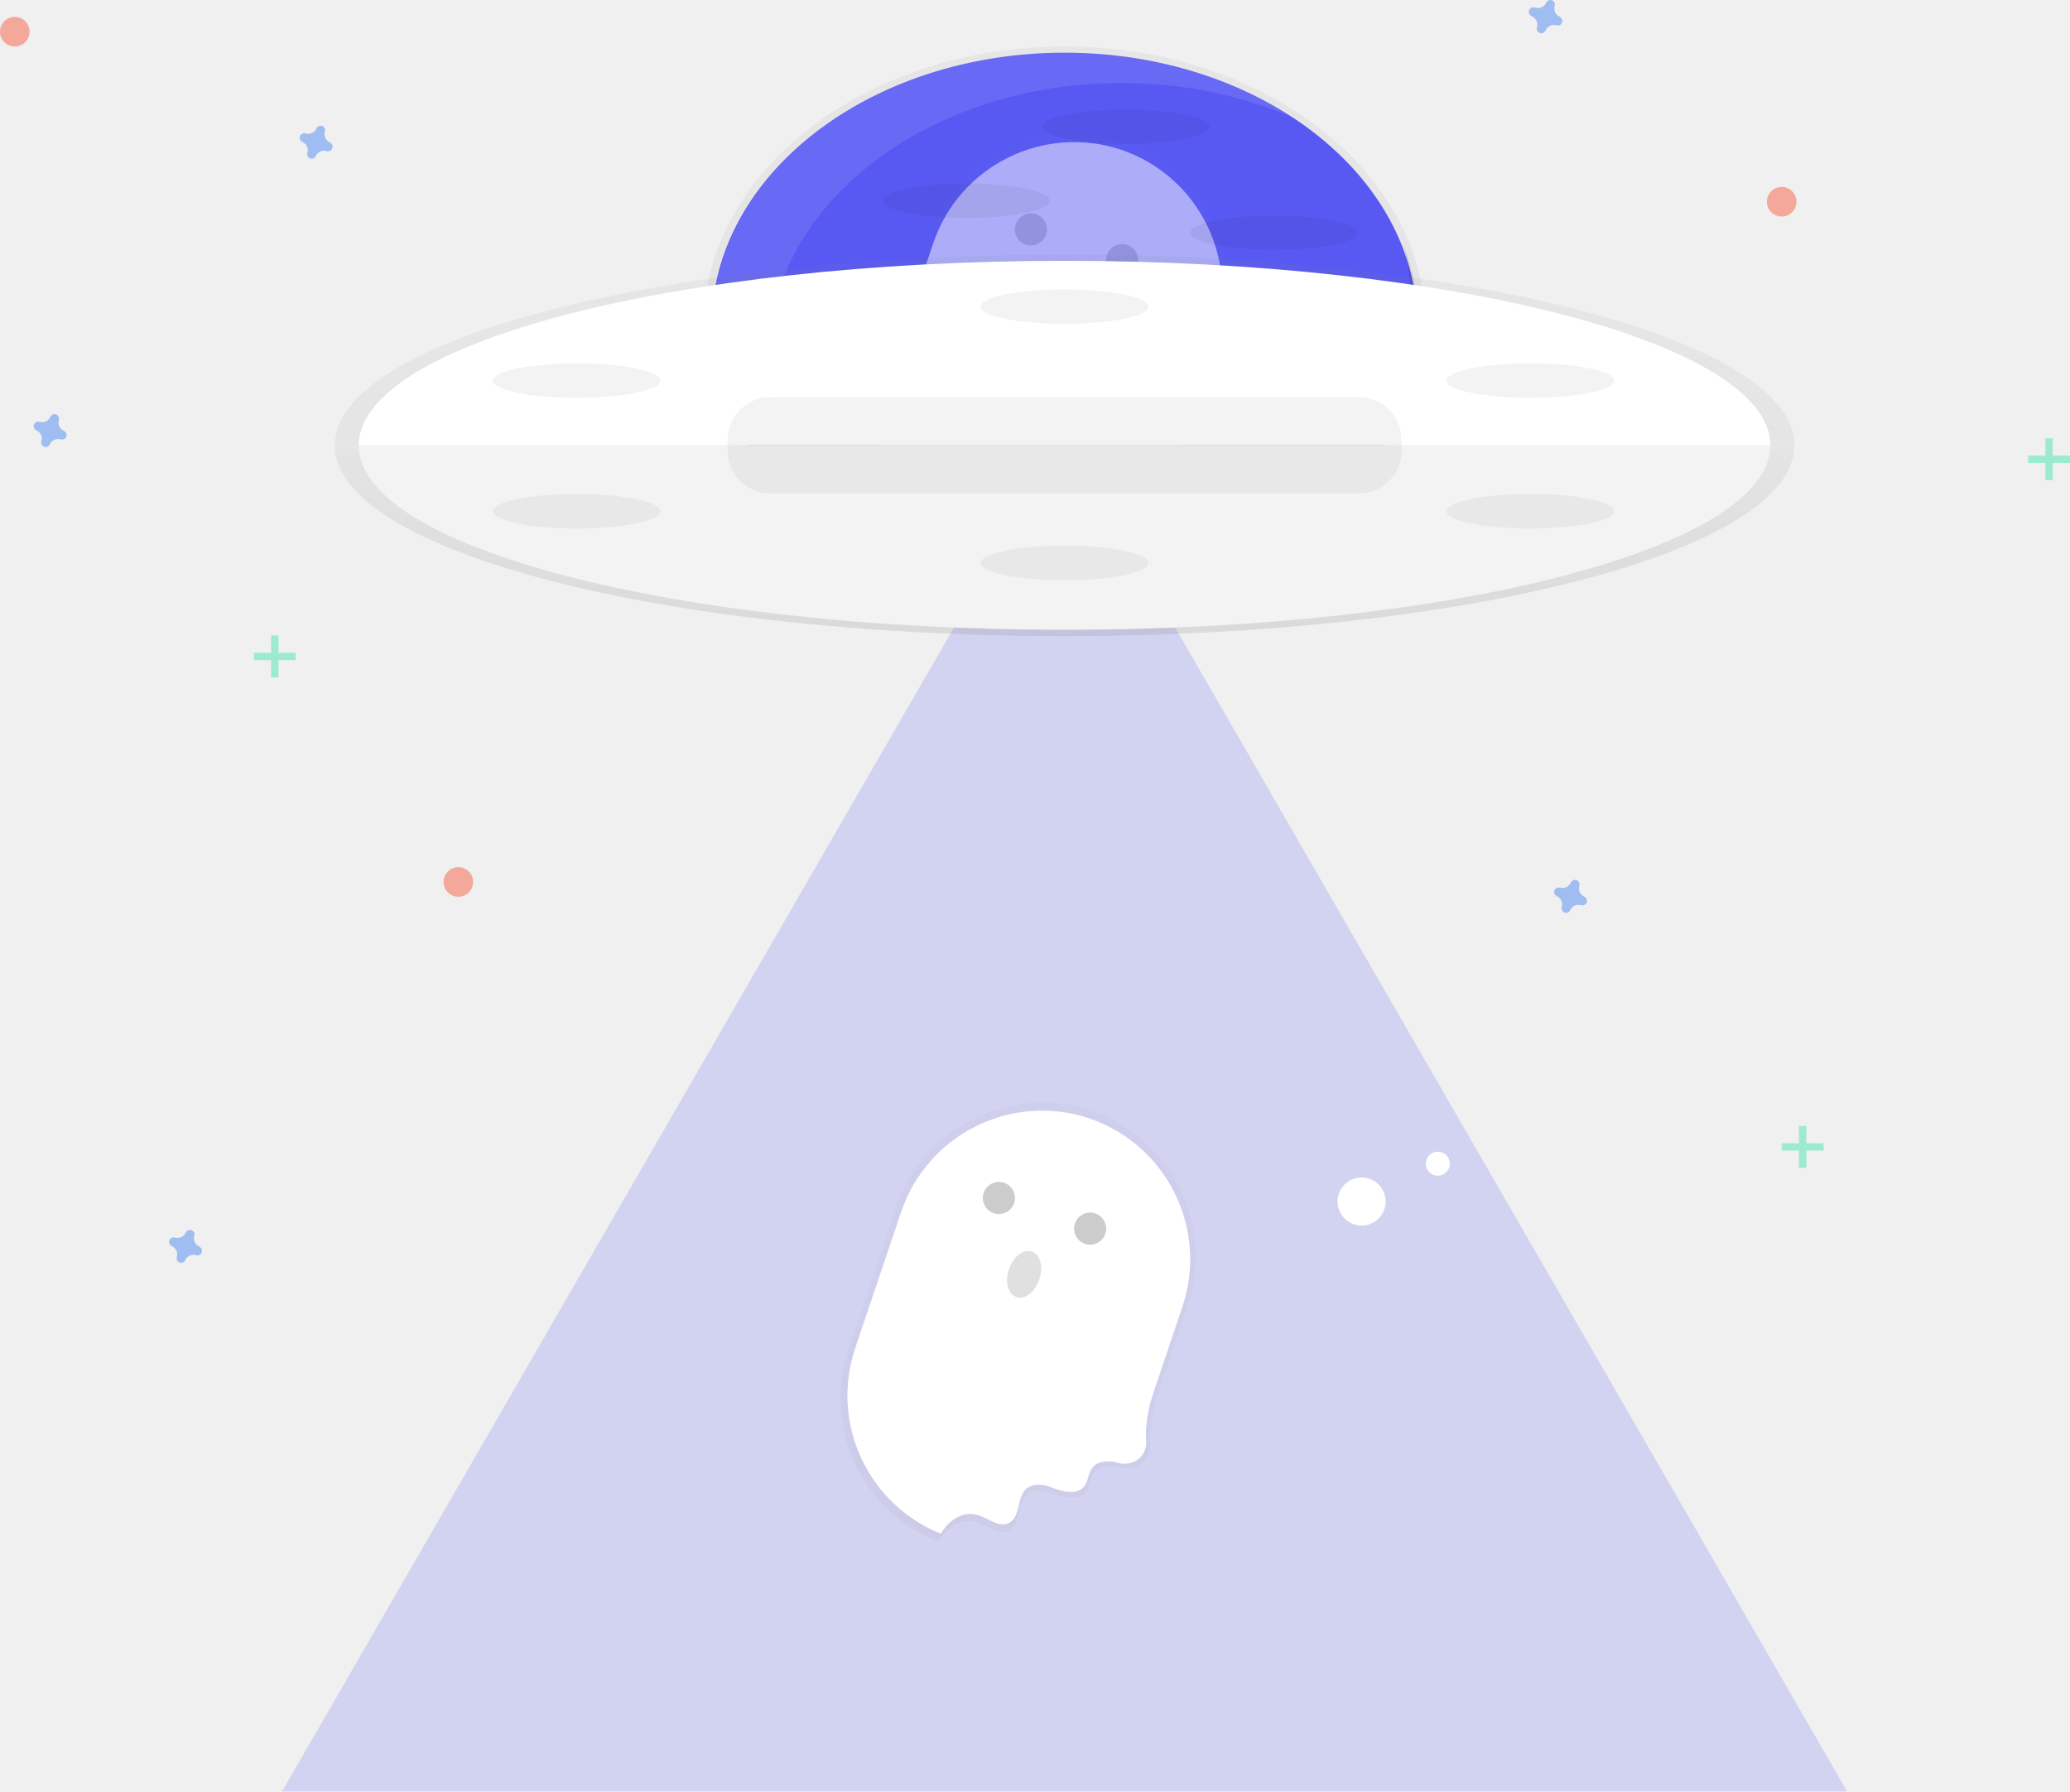
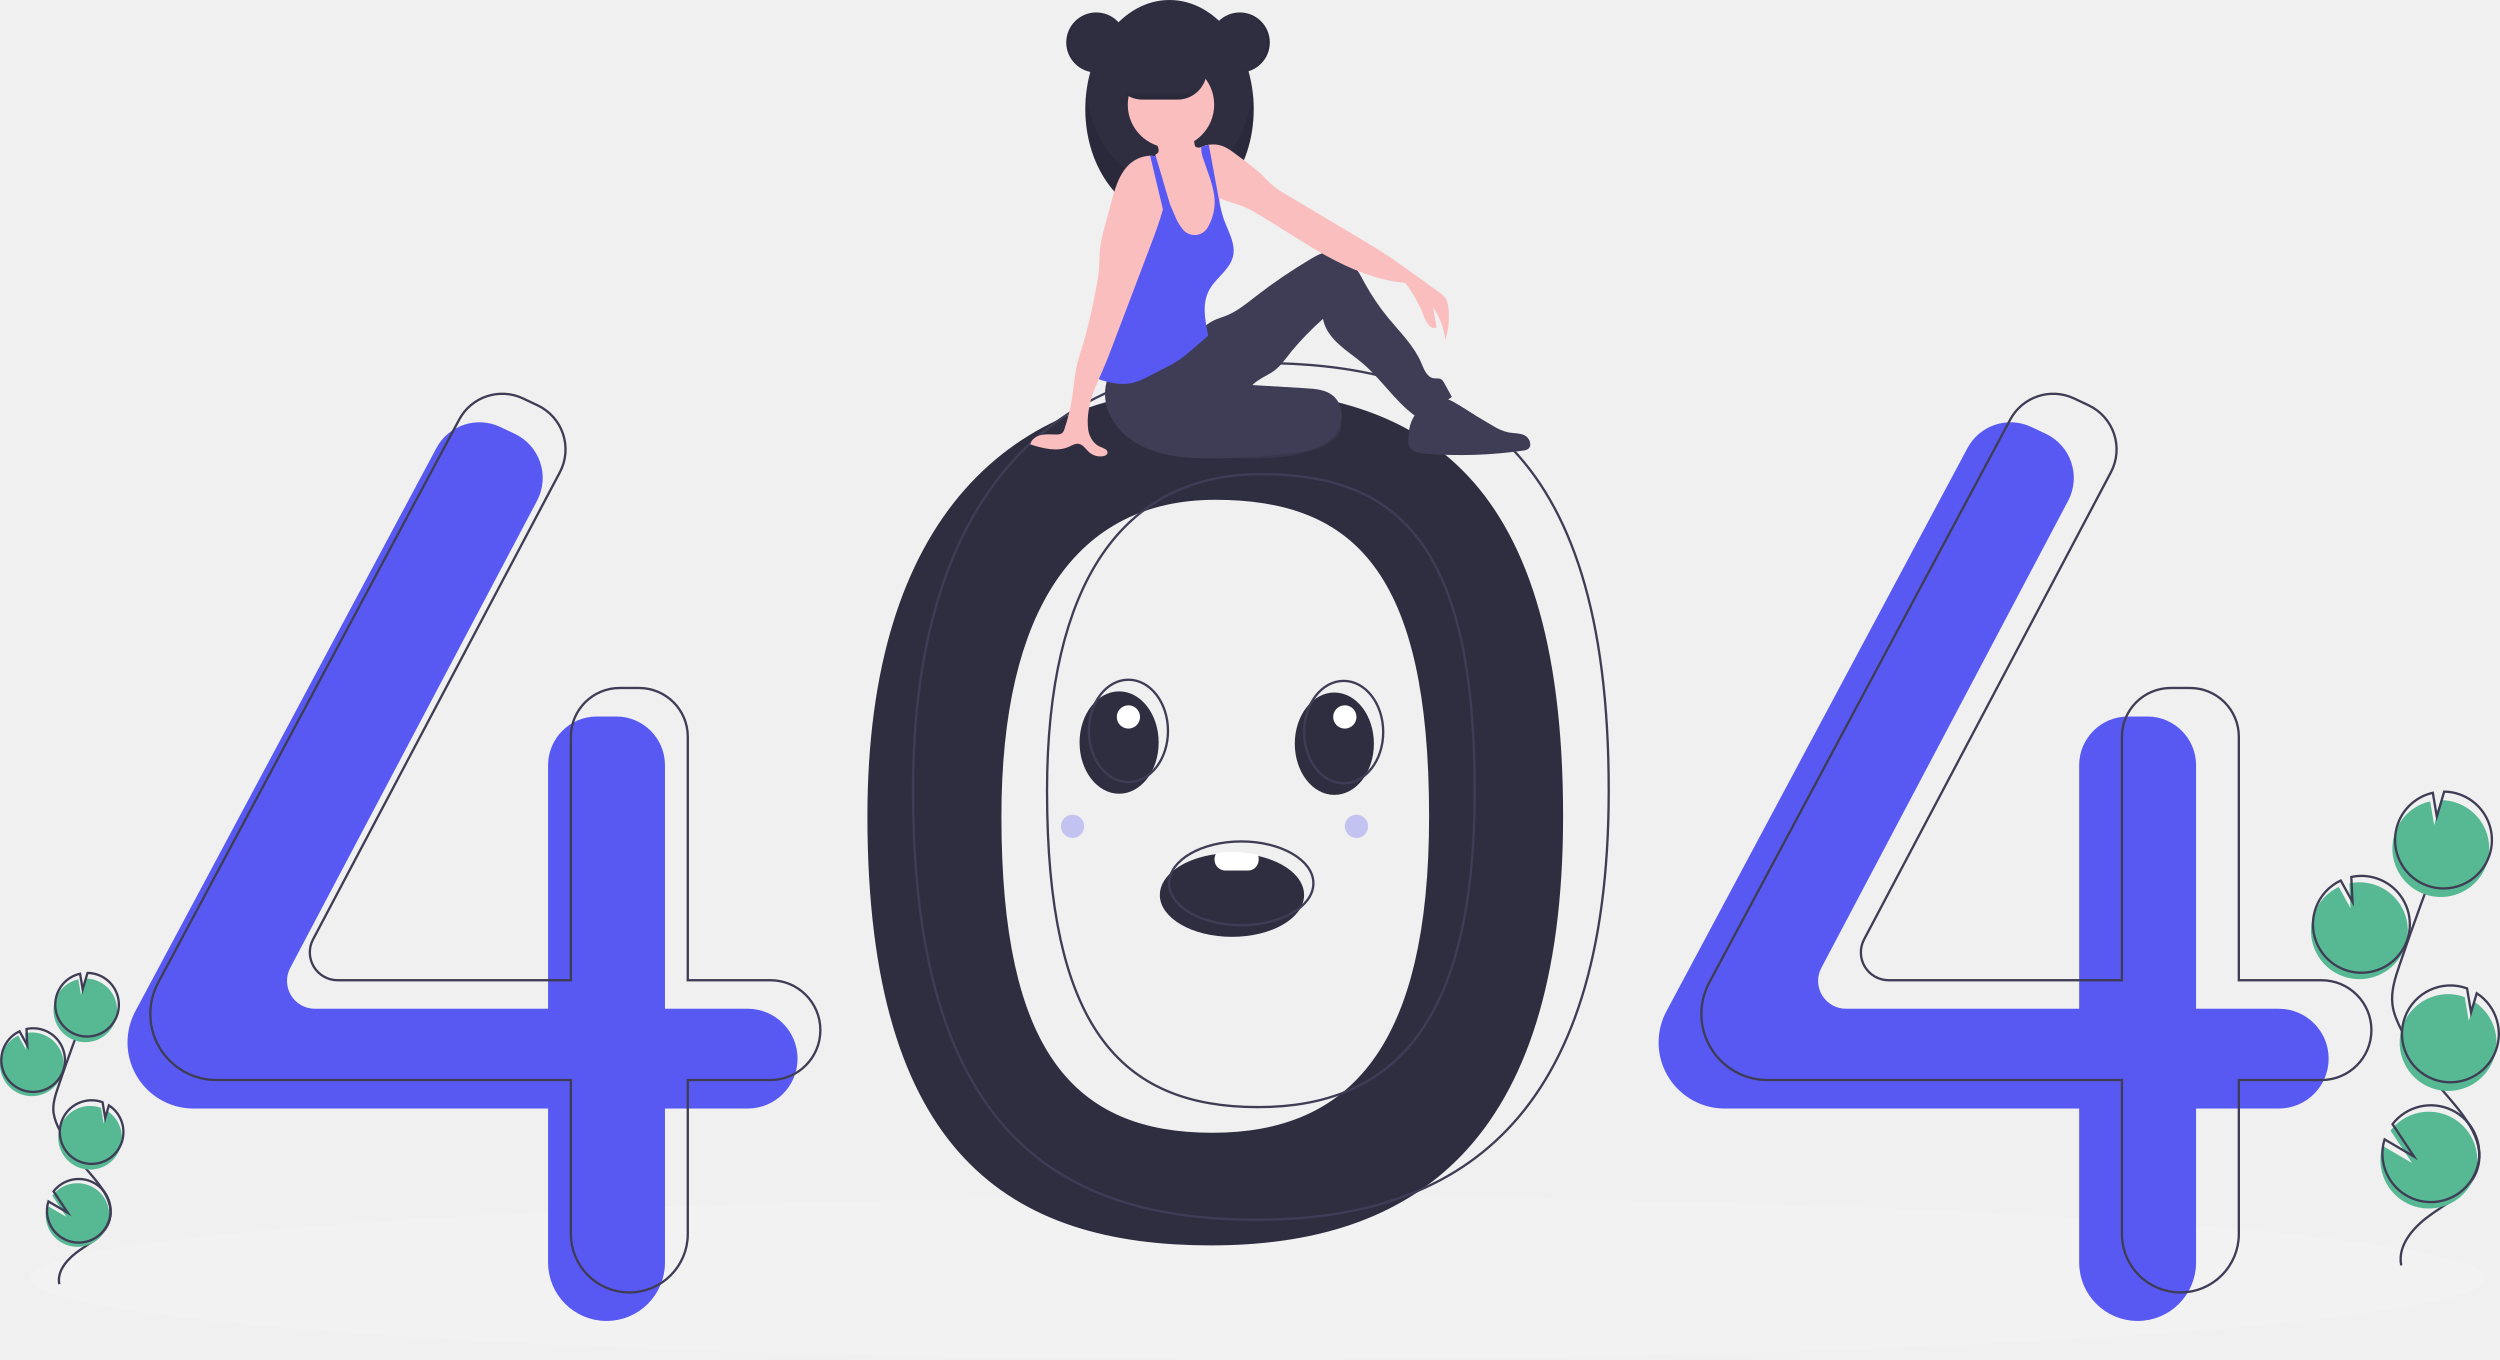
- <svg xmlns="http://www.w3.org/2000/svg" xmlns:xlink="http://www.w3.org/1999/xlink" id="f698cf57-4f6b-4529-a39c-70592e247574" data-name="Layer 1" width="840" height="726.85" viewBox="0 0 840 726.85">
-   <defs>
-     <linearGradient id="aba94383-0ea8-4a3d-bf3d-6bf7d0bb624b" x1="432" y1="245.78" x2="432" y2="18.85" gradientUnits="userSpaceOnUse">
-       <stop offset="0" stop-color="gray" stop-opacity="0.25" />
-       <stop offset="0.54" stop-color="gray" stop-opacity="0.12" />
-       <stop offset="1" stop-color="gray" stop-opacity="0.1" />
-     </linearGradient>
-     <linearGradient id="e6500262-d2e6-47ad-ace4-95109017cb85" x1="447.27" y1="1916.01" x2="447.27" y2="1730.58" gradientTransform="matrix(0.95, 0.32, -0.32, 0.95, 752.71, -1245.02)" xlink:href="#aba94383-0ea8-4a3d-bf3d-6bf7d0bb624b" />
-     <linearGradient id="ba3c64e7-a915-4515-a2e7-88140805555d" x1="334.27" y1="1539.38" x2="334.27" y2="1353.95" gradientTransform="matrix(0.95, 0.32, -0.32, 0.95, 752.71, -1245.02)" xlink:href="#aba94383-0ea8-4a3d-bf3d-6bf7d0bb624b" />
-     <linearGradient id="fa3dfd3f-e414-4f67-9974-b38d7e79cebc" x1="432" y1="258.09" x2="432" y2="103.27" xlink:href="#aba94383-0ea8-4a3d-bf3d-6bf7d0bb624b" />
-   </defs>
-   <g opacity="0.8">
-     <ellipse cx="432" cy="132.31" rx="146.46" ry="113.46" fill="url(#aba94383-0ea8-4a3d-bf3d-6bf7d0bb624b)" />
-   </g>
-   <ellipse cx="432" cy="132.31" rx="143.21" ry="110.94" fill="#5859f3" />
-   <path d="M491.94,231.21c0-61.27,64.11-110.94,143.2-110.94A175.54,175.54,0,0,1,706.5,135c-25.17-17-58.1-27.33-94.14-27.33-79.09,0-143.21,49.67-143.21,110.94,0,41.14,28.91,77.05,71.86,96.21C510.94,294.48,491.94,264.57,491.94,231.21Z" transform="translate(-180 -86.57)" fill="#fff" opacity="0.1" />
-   <polygon points="432 176.9 590.76 451.88 749.52 726.85 432 726.85 114.48 726.85 273.24 451.88 432 176.9" fill="#5859f3" opacity="0.2" />
-   <g opacity="0.3">
-     <path d="M649.67,652.79,662,616.2a62.66,62.66,0,0,0-23.2-70.89l.1-.06a61.48,61.48,0,0,0-15.79-8h0l-.17-.06-.19-.06h0a61.55,61.55,0,0,0-16.9-3.18,59.28,59.28,0,0,0-6.11,0,62.32,62.32,0,0,0-10.49,1.45c-1,.22-2,.47-2.91.74s-1.93.56-2.88.87c-1.9.63-3.77,1.34-5.6,2.15-.92.4-1.83.82-2.72,1.27a61.47,61.47,0,0,0-7.75,4.56c-.83.57-1.64,1.16-2.44,1.76a62,62,0,0,0-21.24,29.6L524.33,634a61.86,61.86,0,0,0-2.68,28.12c.2,1.45.45,2.89.74,4.32s.65,2.84,1,4.24c.27.93.55,1.86.86,2.78.46,1.37,1,2.74,1.51,4.08.37.89.76,1.78,1.17,2.66.81,1.75,1.71,3.46,2.68,5.13s2,3.3,3.16,4.88c.84,1.18,1.73,2.34,2.65,3.46,1.24,1.5,2.54,3,3.92,4.33a61.81,61.81,0,0,0,21,13.89h0l0,0,.34.14a21.66,21.66,0,0,1,1.4-2.17c3-4.11,8.22-7,13.19-5.92.36.08.72.19,1.08.3,2.52.89,5,2.48,7.43,3.26a6.66,6.66,0,0,0,5.61-.07c4.86-2.59,3.06-10.76,7.23-14.34a6.5,6.5,0,0,1,.61-.46,1.88,1.88,0,0,1-.16-.23c3.22-2,7.68-.67,11.39.62,4,1.41,9.22,2.36,12-.91,1.88-2.24,1.74-5.65,3.53-8,2.08-2.7,6-3,9.39-2.52l.17.05c6.5,2.68,13.6-1.77,13.1-8.78C646.06,663.51,649,654.7,649.67,652.79Z" transform="translate(-180 -86.57)" fill="url(#e6500262-d2e6-47ad-ace4-95109017cb85)" />
-   </g>
-   <path d="M563.21,706.78c2.92-4,7.93-6.8,12.73-5.71s9.35,5.66,13.62,3.37c5.84-3.12,1.7-14.59,11.18-15.44a12.44,12.44,0,0,1,5.77,1c4,1.63,10.26,3.47,13.34-.2,1.81-2.16,1.68-5.45,3.41-7.69,2-2.6,5.81-2.93,9.06-2.43l.16.05c6.27,2.59,13.13-1.71,12.64-8.47-.63-9,2.23-17.48,2.85-19.32l11.88-35.31A60.38,60.38,0,0,0,622,540.34h0a60.38,60.38,0,0,0-76.27,37.86L527,633.73a60.39,60.39,0,0,0,34.82,75.15A21.47,21.47,0,0,1,563.21,706.78Z" transform="translate(-180 -86.57)" fill="#fff" />
-   <circle cx="405.35" cy="486.08" r="6.51" opacity="0.2" />
-   <circle cx="442.37" cy="498.53" r="6.51" opacity="0.2" />
-   <ellipse cx="595.55" cy="603.56" rx="9.76" ry="6.51" transform="translate(-346.41 888.98) rotate(-71.4)" fill="#e0e0e0" />
-   <circle cx="552.53" cy="487.52" r="9.76" fill="#fff" />
-   <circle cx="583.45" cy="472.17" r="4.88" fill="#fff" />
-   <g opacity="0.5">
-     <g opacity="0.3">
-       <path d="M662.67,259.79,675,223.2a62.66,62.66,0,0,0-23.2-70.89l.1-.06a61.48,61.48,0,0,0-15.79-8h0l-.17-.06-.19-.06h0a61.55,61.55,0,0,0-16.9-3.18,59.28,59.28,0,0,0-6.11,0,62.32,62.32,0,0,0-10.49,1.45c-1,.22-2,.47-2.91.74s-1.93.56-2.88.87c-1.9.63-3.77,1.34-5.6,2.15-.92.4-1.83.82-2.72,1.27a61.47,61.47,0,0,0-7.75,4.56c-.83.57-1.64,1.16-2.44,1.76a62,62,0,0,0-21.24,29.6L537.33,241a61.86,61.86,0,0,0-2.68,28.12c.2,1.45.45,2.89.74,4.32s.65,2.84,1,4.24c.27.93.55,1.86.86,2.78.46,1.37,1,2.74,1.51,4.08.37.89.76,1.78,1.17,2.66.81,1.75,1.71,3.46,2.68,5.13s2,3.3,3.16,4.88c.84,1.18,1.73,2.34,2.65,3.46,1.24,1.5,2.54,2.95,3.92,4.33a61.81,61.81,0,0,0,21,13.89h0l0,0,.34.14a21.66,21.66,0,0,1,1.4-2.17c3-4.11,8.22-7,13.19-5.92.36.08.72.19,1.08.3,2.52.89,5,2.48,7.43,3.26a6.66,6.66,0,0,0,5.61-.07c4.86-2.59,3.06-10.76,7.23-14.34a6.5,6.5,0,0,1,.61-.46,1.88,1.88,0,0,1-.16-.23c3.22-2,7.68-.67,11.39.62,4,1.41,9.22,2.36,12-.91,1.88-2.24,1.74-5.65,3.53-8,2.08-2.7,6-3,9.39-2.52l.17,0c6.5,2.68,13.6-1.77,13.1-8.78C659.06,270.51,662,261.7,662.67,259.79Z" transform="translate(-180 -86.57)" fill="url(#ba3c64e7-a915-4515-a2e7-88140805555d)" />
-     </g>
-     <path d="M576.21,313.78c2.92-4,7.93-6.8,12.73-5.71s9.35,5.66,13.62,3.37c5.84-3.12,1.7-14.59,11.18-15.44a12.44,12.44,0,0,1,5.77,1c4,1.63,10.26,3.47,13.34-.2,1.81-2.16,1.68-5.45,3.41-7.69,2-2.6,5.81-2.93,9.06-2.43l.16.05c6.27,2.59,13.13-1.71,12.64-8.47-.63-9,2.23-17.48,2.85-19.32l11.88-35.31A60.38,60.38,0,0,0,635,147.34h0a60.38,60.38,0,0,0-76.27,37.86L540,240.73a60.39,60.39,0,0,0,34.82,75.15A21.47,21.47,0,0,1,576.21,313.78Z" transform="translate(-180 -86.57)" fill="#fff" />
-     <circle cx="418.35" cy="93.08" r="6.51" opacity="0.2" />
-     <circle cx="455.37" cy="105.53" r="6.51" opacity="0.2" />
-   </g>
-   <path d="M749.52,186A87.52,87.52,0,0,1,752.31,208c0,61.27-64.11,110.94-143.2,110.94C544.38,318.9,489.69,285.64,472,240c13.14,50.77,71,89,140.41,89,79.09,0,143.21-49.67,143.21-110.94A88.16,88.16,0,0,0,749.52,186Z" transform="translate(-180 -86.57)" opacity="0.1" />
-   <g opacity="0.8">
-     <ellipse cx="432" cy="180.68" rx="296.18" ry="77.41" fill="url(#fa3dfd3f-e414-4f67-9974-b38d7e79cebc)" />
-   </g>
-   <path d="M612,192.4c-158.18,0-286.42,33.51-286.42,74.86H898.42C898.42,225.91,770.18,192.4,612,192.4Z" transform="translate(-180 -86.57)" fill="#fff" />
-   <path d="M612,342.11c158.18,0,286.42-33.51,286.42-74.85H325.58C325.58,308.6,453.82,342.11,612,342.11Z" transform="translate(-180 -86.57)" fill="#fff" />
-   <path d="M612,342.11c158.18,0,286.42-33.51,286.42-74.85H325.58C325.58,308.6,453.82,342.11,612,342.11Z" transform="translate(-180 -86.57)" opacity="0.05" />
-   <rect x="295.3" y="161.15" width="273.4" height="39.06" rx="17.22" opacity="0.05" />
-   <path d="M313.89,144.38a3.68,3.68,0,0,1-2.05-4.44,1.86,1.86,0,0,0,.08-.41h0a1.84,1.84,0,0,0-3.31-1.22h0a1.82,1.82,0,0,0-.2.36,3.67,3.67,0,0,1-4.44,2.05,2,2,0,0,0-.41-.08h0a1.84,1.84,0,0,0-1.22,3.31h0a1.62,1.62,0,0,0,.36.21,3.68,3.68,0,0,1,2.05,4.44,1.89,1.89,0,0,0-.08.4h0a1.84,1.84,0,0,0,3.31,1.23h0a1.65,1.65,0,0,0,.2-.37,3.67,3.67,0,0,1,4.44-2,2,2,0,0,0,.41.08h0a1.84,1.84,0,0,0,1.22-3.31h0A1.62,1.62,0,0,0,313.89,144.38Z" transform="translate(-180 -86.57)" fill="#4d8af0" opacity="0.5" />
-   <path d="M822.89,450.38a3.68,3.68,0,0,1-2-4.44,1.86,1.86,0,0,0,.08-.41h0a1.84,1.84,0,0,0-3.31-1.22h0a1.82,1.82,0,0,0-.2.36,3.67,3.67,0,0,1-4.44,2.05,2,2,0,0,0-.41-.08h0a1.84,1.84,0,0,0-1.22,3.31h0a1.62,1.62,0,0,0,.36.21,3.68,3.68,0,0,1,2,4.44,1.89,1.89,0,0,0-.08.4h0a1.84,1.84,0,0,0,3.31,1.23h0a1.65,1.65,0,0,0,.2-.37,3.67,3.67,0,0,1,4.44-2,2,2,0,0,0,.41.08h0a1.84,1.84,0,0,0,1.22-3.31h0A1.62,1.62,0,0,0,822.89,450.38Z" transform="translate(-180 -86.57)" fill="#4d8af0" opacity="0.5" />
-   <path d="M260.89,592.38a3.68,3.68,0,0,1-2.05-4.44,1.86,1.86,0,0,0,.08-.41h0a1.84,1.84,0,0,0-3.31-1.22h0a1.82,1.82,0,0,0-.2.36,3.67,3.67,0,0,1-4.44,2.05,2,2,0,0,0-.41-.08h0a1.84,1.84,0,0,0-1.22,3.31h0a1.62,1.62,0,0,0,.36.21,3.68,3.68,0,0,1,2.05,4.44,1.89,1.89,0,0,0-.08.4h0a1.84,1.84,0,0,0,3.31,1.23h0a1.65,1.65,0,0,0,.2-.37,3.67,3.67,0,0,1,4.44-2,2,2,0,0,0,.41.08h0a1.84,1.84,0,0,0,1.22-3.31h0A1.62,1.62,0,0,0,260.89,592.38Z" transform="translate(-180 -86.57)" fill="#4d8af0" opacity="0.5" />
-   <path d="M205.89,261.38a3.68,3.68,0,0,1-2-4.44,1.86,1.86,0,0,0,.08-.41h0a1.84,1.84,0,0,0-3.31-1.22h0a1.82,1.82,0,0,0-.2.36,3.67,3.67,0,0,1-4.44,2.05,2,2,0,0,0-.41-.08h0a1.84,1.84,0,0,0-1.22,3.31h0a1.62,1.62,0,0,0,.36.21,3.68,3.68,0,0,1,2.05,4.44,1.89,1.89,0,0,0-.08.4h0a1.84,1.84,0,0,0,3.31,1.23h0a1.65,1.65,0,0,0,.2-.37,3.67,3.67,0,0,1,4.44-2,2,2,0,0,0,.41.08h0a1.84,1.84,0,0,0,1.22-3.31h0A1.62,1.62,0,0,0,205.89,261.38Z" transform="translate(-180 -86.57)" fill="#4d8af0" opacity="0.5" />
-   <path d="M812.89,93.38a3.68,3.68,0,0,1-2-4.44,1.86,1.86,0,0,0,.08-.41h0a1.84,1.84,0,0,0-3.31-1.22h0a1.82,1.82,0,0,0-.2.36,3.67,3.67,0,0,1-4.44,2,2,2,0,0,0-.41-.08h0A1.84,1.84,0,0,0,801.34,93h0a1.62,1.62,0,0,0,.36.21,3.68,3.68,0,0,1,2,4.44,1.89,1.89,0,0,0-.08.4h0A1.84,1.84,0,0,0,807,99.23h0a1.65,1.65,0,0,0,.2-.37,3.67,3.67,0,0,1,4.44-2,2,2,0,0,0,.41.08h0a1.84,1.84,0,0,0,1.22-3.31h0A1.62,1.62,0,0,0,812.89,93.38Z" transform="translate(-180 -86.57)" fill="#4d8af0" opacity="0.5" />
-   <g opacity="0.5">
-     <rect x="110" y="257.85" width="3" height="17" fill="#47e6b1" />
-     <rect x="290" y="344.43" width="3" height="17" transform="translate(464.43 -25.15) rotate(90)" fill="#47e6b1" />
-   </g>
-   <g opacity="0.5">
-     <rect x="830" y="177.85" width="3" height="17" fill="#47e6b1" />
-     <rect x="1010" y="264.43" width="3" height="17" transform="translate(1104.43 -825.15) rotate(90)" fill="#47e6b1" />
-   </g>
-   <g opacity="0.5">
-     <rect x="730" y="456.85" width="3" height="17" fill="#47e6b1" />
-     <rect x="910" y="543.43" width="3" height="17" transform="translate(1283.43 -446.15) rotate(90)" fill="#47e6b1" />
-   </g>
-   <circle cx="723" cy="81.85" r="6" fill="#f55f44" opacity="0.5" />
-   <circle cx="6" cy="12.85" r="6" fill="#f55f44" opacity="0.5" />
-   <circle cx="186" cy="357.85" r="6" fill="#f55f44" opacity="0.5" />
-   <ellipse cx="234" cy="154.43" rx="34" ry="7" opacity="0.05" />
-   <ellipse cx="234" cy="207.43" rx="34" ry="7" opacity="0.05" />
-   <ellipse cx="621" cy="154.43" rx="34" ry="7" opacity="0.05" />
-   <ellipse cx="621" cy="207.43" rx="34" ry="7" opacity="0.05" />
-   <ellipse cx="432" cy="124.43" rx="34" ry="7" opacity="0.05" />
-   <ellipse cx="457" cy="51.43" rx="34" ry="7" opacity="0.05" />
-   <ellipse cx="392" cy="81.43" rx="34" ry="7" opacity="0.05" />
-   <ellipse cx="517" cy="94.43" rx="34" ry="7" opacity="0.05" />
-   <ellipse cx="432" cy="228.43" rx="34" ry="7" opacity="0.05" />
+ <svg xmlns="http://www.w3.org/2000/svg" id="fd59ce54-f850-4dfc-bc34-dd7d379d600e" data-name="Layer 1" width="1074.392" height="584.231" viewBox="0 0 1074.392 584.231">
+   <ellipse cx="540.643" cy="549.309" rx="527.5" ry="34.922" fill="#f2f2f2" />
+   <path d="M583.48,324.894c-85.944,0-147.651,55.139-147.651,183.798,0,145.813,61.707,184.411,147.651,184.411s151.327-42.274,151.327-184.411C734.807,356.753,669.424,324.894,583.48,324.894Zm.565,319.808c-59.527,0-90.626-34.923-90.626-135.916,0-89.112,32.372-136.105,91.899-136.105s91.899,30.868,91.899,136.105C677.217,607.234,643.572,644.703,584.045,644.703Z" transform="translate(-63.054 -157.8845)" fill="#2f2e41" />
+   <path d="M384.365,591.401H348.831V486.762A20.956,20.956,0,0,0,327.875,465.806h-8.326a20.956,20.956,0,0,0-20.956,20.956V591.401H198.363a11.963,11.963,0,0,1-10.578-17.552l106.082-200.78A20.956,20.956,0,0,0,284.287,344.33l-6.262-2.957a20.956,20.956,0,0,0-27.429,9.07L121.214,592.475a28.416,28.416,0,0,0-3.356,13.396v0a28.416,28.416,0,0,0,28.416,28.416H298.593v66.167a25.119,25.119,0,0,0,25.119,25.119h0a25.119,25.119,0,0,0,25.119-25.119V634.287h35.534a21.443,21.443,0,0,0,21.443-21.443v0A21.443,21.443,0,0,0,384.365,591.401Z" transform="translate(-63.054 -157.8845)" fill="#5859f3" />
+   <path d="M1042.362,591.401h-35.534V486.762A20.956,20.956,0,0,0,985.872,465.806h-8.326a20.956,20.956,0,0,0-20.956,20.956V591.401H856.359a11.963,11.963,0,0,1-10.578-17.552L951.864,373.069A20.956,20.956,0,0,0,942.284,344.33l-6.262-2.957a20.956,20.956,0,0,0-27.429,9.07L779.211,592.475a28.416,28.416,0,0,0-3.356,13.396v0a28.416,28.416,0,0,0,28.416,28.416H956.589v66.167a25.119,25.119,0,0,0,25.119,25.119h0a25.119,25.119,0,0,0,25.119-25.119V634.287h35.534a21.443,21.443,0,0,0,21.443-21.443v0A21.443,21.443,0,0,0,1042.362,591.401Z" transform="translate(-63.054 -157.8845)" fill="#5859f3" />
+   <path d="M394.168,579.148H358.634V474.509a20.956,20.956,0,0,0-20.956-20.956h-8.326a20.956,20.956,0,0,0-20.956,20.956V579.148H208.165a11.963,11.963,0,0,1-10.578-17.552L303.67,360.816a20.956,20.956,0,0,0-9.58-28.739l-6.262-2.957a20.956,20.956,0,0,0-27.429,9.07L131.017,580.222a28.416,28.416,0,0,0-3.356,13.396v0a28.416,28.416,0,0,0,28.416,28.416H308.395v66.167a25.119,25.119,0,0,0,25.119,25.119h0a25.119,25.119,0,0,0,25.119-25.119V622.034h35.534a21.443,21.443,0,0,0,21.443-21.443v0A21.443,21.443,0,0,0,394.168,579.148Z" transform="translate(-63.054 -157.8845)" fill="none" stroke="#3f3d56" stroke-miterlimit="10" />
+   <path d="M1060.742,579.148h-35.534V474.509a20.956,20.956,0,0,0-20.956-20.956H995.925a20.956,20.956,0,0,0-20.956,20.956V579.148H874.739a11.963,11.963,0,0,1-10.578-17.552L970.244,360.816a20.956,20.956,0,0,0-9.58-28.739l-6.262-2.957a20.956,20.956,0,0,0-27.429,9.07L797.59,580.222a28.416,28.416,0,0,0-3.356,13.396v0a28.416,28.416,0,0,0,28.416,28.416H974.969v66.167a25.119,25.119,0,0,0,25.119,25.119h0a25.119,25.119,0,0,0,25.119-25.119V622.034h35.534a21.443,21.443,0,0,0,21.443-21.443v0A21.443,21.443,0,0,0,1060.742,579.148Z" transform="translate(-63.054 -157.8845)" fill="none" stroke="#3f3d56" stroke-miterlimit="10" />
+   <path d="M603.085,313.866c-85.944,0-147.651,55.139-147.651,183.798,0,145.813,61.707,184.411,147.651,184.411s151.327-42.274,151.327-184.411C754.412,345.725,689.029,313.866,603.085,313.866Zm.565,319.808c-59.527,0-90.626-34.923-90.626-135.916,0-89.112,32.372-136.105,91.899-136.105s91.899,30.868,91.899,136.105C696.822,596.206,663.177,633.675,603.65,633.675Z" transform="translate(-63.054 -157.8845)" fill="none" stroke="#3f3d56" stroke-miterlimit="10" />
+   <circle cx="471.141" cy="18.25" r="12.901" fill="#2f2e41" />
+   <ellipse cx="502.607" cy="46.885" rx="36.186" ry="46.885" fill="#2f2e41" />
+   <path d="M565.661,237.494c-18.128,0-33.141-17.271-35.776-39.805a60.976,60.976,0,0,0-.41,7.08c0,25.894,16.201,46.885,36.186,46.885s36.186-20.991,36.186-46.885a60.976,60.976,0,0,0-.41-7.08C598.803,220.224,583.789,237.494,565.661,237.494Z" transform="translate(-63.054 -157.8845)" opacity="0.1" />
+   <path d="M639.296,342.073c-.777,3.193-4.128,5.751-7.839,7.538-7.802,3.757-17.425,4.878-26.76,5.254a45.176,45.176,0,0,1-7.144-.132,20.537,20.537,0,0,1-12.251-5.631,1.681,1.681,0,0,1,.044-2.844c4.969-5.459,13.262-8.806,21.616-11.216,6.334-1.827,17.381-6.561,24.29-5.922C637.944,329.739,640.277,338.041,639.296,342.073Z" transform="translate(-63.054 -157.8845)" fill="#3f3d56" />
+   <path d="M639.296,342.073c-.777,3.193-4.128,5.751-7.839,7.538-7.802,3.757-17.425,4.878-26.76,5.254a45.176,45.176,0,0,1-7.144-.132,20.537,20.537,0,0,1-12.251-5.631,1.681,1.681,0,0,1,.044-2.844c4.969-5.459,13.262-8.806,21.616-11.216,6.334-1.827,17.381-6.561,24.29-5.922C637.944,329.739,640.277,338.041,639.296,342.073Z" transform="translate(-63.054 -157.8845)" opacity="0.1" />
+   <path d="M540.098,318.206a19.77,19.77,0,0,0-1.199,15.075,26.339,26.339,0,0,0,8.829,12.497c10.095,8.092,23.988,9.205,36.925,9.093a284.649,284.649,0,0,0,33.905-2.324,40.538,40.538,0,0,0,11.001-2.554c4.222-1.827,7.933-5.178,9.436-9.526s.436-9.672-3.134-12.574c-3.137-2.55-7.463-2.9-11.498-3.143l-23.088-1.387c2.281-2.308,5.318-3.614,8.096-5.292,3.685-2.226,6.134-5.965,8.813-9.335a129.001,129.001,0,0,1,13.439-13.817c.751,4.31,3.478,7.85,6.687,10.824s6.908,5.368,10.244,8.2c8.079,6.858,13.896,16.167,22.392,22.5a43.829,43.829,0,0,0,16.049-8.012l-3.302-5.981a3.94,3.94,0,0,0-1.245-1.553c-.935-.575-2.14-.279-3.225-.441-2.901-.435-4.168-3.784-5.306-6.487-3.125-7.422-9.108-13.18-14.218-19.404a98.009,98.009,0,0,1-9.996-14.723c-1.717-3.102-3.288-6.331-5.617-9.003s-5.594-4.773-9.139-4.781c-3.132-.007-6.021,1.584-8.714,3.183a230.477,230.477,0,0,0-23.63,16.099c-3.944,3.062-7.863,6.296-12.489,8.174-1.947.79-4,1.331-5.869,2.292-3.273,1.684-5.757,4.534-8.431,7.064C566.277,311.892,553.219,317.738,540.098,318.206Z" transform="translate(-63.054 -157.8845)" fill="#3f3d56" />
+   <path d="M588.374,253.983a23.774,23.774,0,0,1-1.734,8.033,10.045,10.045,0,0,1-5.768,5.573,12.375,12.375,0,0,1-5.623.182,10.882,10.882,0,0,1-4.582-1.561c-2.165-1.488-3.244-4.144-3.637-6.743-.393-2.596-.217-5.249-.469-7.863a42.944,42.944,0,0,0-1.202-6.255c-.17-.683-.343-1.362-.513-2.042-.167-.68-.33-1.359-.481-2.039-.138-.639-.267-1.281-.378-1.926-.091-.544-.173-1.092-.233-1.643a18.423,18.423,0,0,0-.809-4.811,14.607,14.607,0,0,0-1.687-2.854c-.286-.409-.563-.818-.818-1.243a5.89,5.89,0,0,1-.972-3.748,3.286,3.286,0,0,1,.148-.601c.025-.076.053-.151.085-.223A1.802,1.802,0,0,0,560.932,223.07a3.433,3.433,0,0,0-.148-1.778,11.318,11.318,0,0,0-.96-2.288c-.264-.478-1.161-1.34-1.167-1.888-.013-1.101,2.14-1.989,3.011-2.423a16.796,16.796,0,0,1,8.597-1.743c1.904.129,3.968.714,5.019,2.31.944,1.438.818,3.301,1.221,4.972a1.471,1.471,0,0,0,.299.664,1.341,1.341,0,0,0,.739.34,4.549,4.549,0,0,0,1.416.057h.003a2.931,2.931,0,0,0,.371-.054,4.957,4.957,0,0,0,2.033-.878q.585-.156,1.18-.255a.251.251,0,0,0,.047-.009c1.576,4.975,1.781,10.308,3.071,15.374.639,2.52,1.554,5.009,1.683,7.602.009.113.013.23.016.346.019.834-.047,1.674-.013,2.505a6.981,6.981,0,0,0,.126,1.114,15.611,15.611,0,0,0,.525,1.743l.009.028c.06.183.116.368.164.554.035.135.066.267.091.403l.003.009A14.938,14.938,0,0,1,588.374,253.983Z" transform="translate(-63.054 -157.8845)" fill="#fbbebe" />
+   <circle cx="503.237" cy="44.997" r="18.565" fill="#fbbebe" />
+   <path d="M684.157,304.033a30.445,30.445,0,0,0-5.236-14.103q.722,4.295,1.447,8.587a3.214,3.214,0,0,1-3.367-1.035,10.337,10.337,0,0,1-1.765-3.276,67.466,67.466,0,0,0-8.21-14.736c-11.819-.985-23.502-5.884-33.896-11.595-10.396-5.708-20.126-12.552-30.384-18.502a43.573,43.573,0,0,0-5.544-2.832c-3.21-1.287-6.812-1.954-9.855-3.468-.204-.101-.409-.208-.61-.318a12.578,12.578,0,0,1-1.945-1.306,10.344,10.344,0,0,1-.931-.856,20.351,20.351,0,0,1-3.559-5.953c-1.633-3.612-2.215-7.97-3.845-11.583a11.203,11.203,0,0,1,2.502-1.765h.003c.132-.069.264-.135.4-.198a11.94,11.94,0,0,1,2.004-.733q.585-.156,1.18-.255a.251.251,0,0,0,.047-.009,11.566,11.566,0,0,1,5.491.434c2.587.875,4.767,2.621,6.941,4.273a114.02,114.02,0,0,1,10.148,8.049c1.794,1.718,3.43,3.606,5.359,5.167a42.144,42.144,0,0,0,5.057,3.351q15.656,9.327,31.315,18.65c3.534,2.105,7.07,4.21,10.526,6.438,5.249,3.386,10.308,7.055,15.365,10.721q4.47,3.238,8.936,6.479a9.728,9.728,0,0,1,2.533,2.341,8.472,8.472,0,0,1,1.123,3.433A31.387,31.387,0,0,1,684.157,304.033Z" transform="translate(-63.054 -157.8845)" fill="#fbbebe" />
+   <path d="M592.977,267.944c-1.252,5.617-6.929,9.012-9.896,13.946-3.688,6.123-2.184,13.241-.799,20.255q-3.795,3.271-7.593,6.542c-1.397,1.199-2.794,2.404-4.298,3.464a57.351,57.351,0,0,1-6.86,3.94q-3.361,1.728-6.721,3.458a32.128,32.128,0,0,1-6.58,2.788c-4.415,1.133-9.103.34-13.471-.972a6.088,6.088,0,0,1-1.473-.601,2.394,2.394,0,0,1-.699-.632,3.911,3.911,0,0,1-.444-2.539c.444-7.351,2.24-14.547,4.031-21.69a85.26,85.26,0,0,1,3.848-12.577,85.077,85.077,0,0,1,5.415-10.151,68.368,68.368,0,0,1,7.929-11.514,18.479,18.479,0,0,0,3.675-4.739c1.117-2.549.686-5.472.913-8.247a17.148,17.148,0,0,1,1.633-6.007v-.003a17.093,17.093,0,0,1,1.743-2.882q.458,1.067.916,2.13.302.699.598,1.394.387.897.768,1.787,1.1,2.558,2.196,5.113a21.59,21.59,0,0,0,3.335,5.944,6.499,6.499,0,0,0,11.123-.853,21.261,21.261,0,0,0,2.272-6.013,19.215,19.215,0,0,0,.252-7.835c-.758-5.009-2.889-10.126-4.437-14.78a14.945,14.945,0,0,1-1.079-4.871,3.351,3.351,0,0,1,.057-.56c.009-.047.019-.098.028-.145a11.94,11.94,0,0,1,2.004-.733q.585-.156,1.18-.255,2.044,11.064,4.094,22.127c.032.173.066.346.098.522.195,1.057.393,2.115.614,3.169.198.957.412,1.91.651,2.857l.009.028c.082.321.167.639.255.957l.003.009c.242.868.513,1.731.818,2.58C590.938,257.475,594.164,262.629,592.977,267.944Z" transform="translate(-63.054 -157.8845)" fill="#5859f3" />
+   <path d="M668.321,346.877a6.583,6.583,0,0,0,.61,3.143c1.162,2.124,3.95,2.606,6.362,2.805a188.377,188.377,0,0,0,42.266-1.288,4.886,4.886,0,0,0,2.151-.668c1.99-1.395.763-4.795-1.41-5.884s-4.751-.826-7.135-1.297a22.479,22.479,0,0,1-6.678-2.896q-7.252-4.167-14.293-8.688c-2.795-1.795-6.093-3.71-9.24-2.646C672.43,332.343,668.265,337.681,668.321,346.877Z" transform="translate(-63.054 -157.8845)" fill="#3f3d56" />
+   <path d="M564.437,240.874v.003c-.022.132-.044.261-.072.39-.035.214-.076.431-.116.645-.39,1.998-.868,3.987-1.419,5.963-1.51,5.459-3.534,10.831-5.541,16.123q-8.081,21.287-16.164,42.577c-1.359,3.575-2.716,7.152-4.261,10.654-.516,1.167-1.048,2.344-1.576,3.534-1.894,4.257-3.713,8.653-4.317,13.184a27.45,27.45,0,0,0-.192,9.04c.604,2.97,2.407,5.872,5.23,6.97,1.378.538,3.351,1.259,2.974,2.69-.204.787-1.098,1.171-1.901,1.303a7.312,7.312,0,0,1-5.966-1.718c-1.507-1.337-2.665-3.417-4.67-3.641-1.388-.151-2.665.68-3.936,1.262-5.186,2.369-11.227.711-16.674-.972.428-2.206,2.643-3.66,4.843-4.1,2.199-.444,4.474-.129,6.718-.189a3.51,3.51,0,0,0,2.042-.525,3.705,3.705,0,0,0,1.101-1.882,78.964,78.964,0,0,0,3.213-13.147c.724-4.666,1.026-9.405,2.058-14.015.802-3.597,2.042-7.08,3.106-10.61a224.682,224.682,0,0,0,5.06-22.077,78.02,78.02,0,0,0,1.425-9.368c.179-2.612.094-5.236.346-7.838a60.888,60.888,0,0,1,2.111-9.997q1.444-5.348,2.885-10.689c1.425-5.271,2.955-10.746,6.567-14.843a13.962,13.962,0,0,1,10.028-4.789,9.882,9.882,0,0,1,2.13.23c.116.028.233.057.349.088a8.634,8.634,0,0,1,2.174.9c1.114-.708,1.68-.459,2.42.632a6.973,6.973,0,0,1,.881,3.795A52.424,52.424,0,0,1,564.437,240.874Z" transform="translate(-63.054 -157.8845)" fill="#fbbebe" />
+   <path d="M565.661,245.046l-.047.047-.255.255-2.53,2.527-1.24-5.208-4.251-17.854a9.882,9.882,0,0,1,2.13.23,3.286,3.286,0,0,1,.148-.601l.201.689,1.441,4.902,2.728,9.308.45,1.532v.003Z" transform="translate(-63.054 -157.8845)" fill="#5859f3" />
+   <path d="M581.715,188.087a12.582,12.582,0,0,1-3.7,8.896,12.314,12.314,0,0,1-1.36,1.176,12.528,12.528,0,0,1-7.536,2.524H554.023a12.59,12.59,0,0,1,0-25.18h15.096A12.629,12.629,0,0,1,581.715,188.087Z" transform="translate(-63.054 -157.8845)" fill="#2f2e41" />
+   <circle cx="532.815" cy="18.25" r="12.901" fill="#2f2e41" />
+   <path d="M595.554,163.234c-.158,0-.315.006-.472.012a12.898,12.898,0,0,1,0,25.778c.157.006.314.012.472.012a12.901,12.901,0,1,0,0-25.802Z" transform="translate(-63.054 -157.8845)" opacity="0.1" />
+   <path d="M534.195,163.234c.158,0,.315.006.472.012a12.898,12.898,0,0,0,0,25.778c-.157.006-.314.012-.472.012a12.901,12.901,0,0,1,0-25.802Z" transform="translate(-63.054 -157.8845)" opacity="0.1" />
+   <path d="M576.655,198.159a12.528,12.528,0,0,1-7.536,2.524H554.023a12.528,12.528,0,0,1-7.536-2.524Z" transform="translate(-63.054 -157.8845)" opacity="0.1" />
+   <path d="M674.14,291.64s3.252,9.372,6.229,6.876L677.996,286.267Z" transform="translate(-63.054 -157.8845)" fill="#fbbebe" />
+   <path d="M1069.918,577.434a20.813,20.813,0,1,0,2.772-39.915l.521,10.712-5.068-9.18a20.734,20.734,0,0,0-10.684,11.723,20.408,20.408,0,0,0-1.197,5.63A20.809,20.809,0,0,0,1069.918,577.434Z" transform="translate(-63.054 -157.8845)" fill="#57b894" />
+   <path d="M1094.995,701.678c-1.789-9.11,5.963-17.187,13.621-22.437s16.605-10.408,19.218-19.317c3.755-12.804-7.43-24.53-16.136-34.642a125.3,125.3,0,0,1-16.524-24.557c-1.811-3.533-3.476-7.225-3.952-11.166-.686-5.675,1.137-11.323,2.974-16.737q9.179-27.052,19.628-53.65" transform="translate(-63.054 -157.8845)" fill="none" stroke="#3f3d56" stroke-miterlimit="10" />
+   <path d="M1070.775,574.676a20.813,20.813,0,1,0,2.772-39.915l.521,10.712-5.068-9.18a20.734,20.734,0,0,0-10.684,11.723,20.408,20.408,0,0,0-1.197,5.63A20.809,20.809,0,0,0,1070.775,574.676Z" transform="translate(-63.054 -157.8845)" fill="none" stroke="#3f3d56" stroke-miterlimit="10" />
+   <path d="M1092.451,515.473a20.788,20.788,0,0,1,14.98-13.198l1.714,10.184,3.177-10.696a20.81,20.81,0,1,1-19.871,13.71Z" transform="translate(-63.054 -157.8845)" fill="#57b894" />
+   <path d="M1093.594,511.795a20.788,20.788,0,0,1,14.98-13.198l1.714,10.184,3.177-10.696a20.81,20.81,0,1,1-19.871,13.71Z" transform="translate(-63.054 -157.8845)" fill="none" stroke="#3f3d56" stroke-miterlimit="10" />
+   <path d="M1108.045,625.489a20.81,20.81,0,0,0,18.419-37.023l-2.441,8.219-1.731-10.304a.362.362,0,0,0-.053-.02,20.811,20.811,0,1,0-14.194,39.127Z" transform="translate(-63.054 -157.8845)" fill="#57b894" />
+   <path d="M1109.035,621.764a20.81,20.81,0,0,0,18.419-37.023l-2.441,8.219-1.731-10.304a.362.362,0,0,0-.053-.02,20.811,20.811,0,1,0-14.194,39.127Z" transform="translate(-63.054 -157.8845)" fill="none" stroke="#3f3d56" stroke-miterlimit="10" />
+   <path d="M1086.378,660.051a20.801,20.801,0,1,0,4.011-16.297l9.273,13.957-12.67-7.408A20.616,20.616,0,0,0,1086.378,660.051Z" transform="translate(-63.054 -157.8845)" fill="#57b894" />
+   <path d="M1087.235,657.294a20.801,20.801,0,1,0,4.011-16.297l9.273,13.957-12.67-7.408A20.616,20.616,0,0,0,1087.235,657.294Z" transform="translate(-63.054 -157.8845)" fill="none" stroke="#3f3d56" stroke-miterlimit="10" />
+   <path d="M72.061,628.133a13.674,13.674,0,1,0,1.821-26.225l.342,7.038-3.33-6.032a13.623,13.623,0,0,0-7.019,7.702,13.409,13.409,0,0,0-.787,3.699A13.672,13.672,0,0,0,72.061,628.133Z" transform="translate(-63.054 -157.8845)" fill="#57b894" />
+   <path d="M88.538,709.763c-1.175-5.986,3.918-11.292,8.949-14.741s10.91-6.838,12.626-12.692c2.467-8.412-4.882-16.117-10.601-22.76A82.324,82.324,0,0,1,88.656,643.436a22.21,22.21,0,0,1-2.597-7.336c-.451-3.729.747-7.439,1.954-10.996q6.031-17.773,12.896-35.249" transform="translate(-63.054 -157.8845)" fill="none" stroke="#3f3d56" stroke-miterlimit="10" />
+   <path d="M72.625,626.321a13.674,13.674,0,1,0,1.821-26.225l.342,7.038L71.458,601.103a13.623,13.623,0,0,0-7.019,7.702,13.409,13.409,0,0,0-.787,3.699A13.672,13.672,0,0,0,72.625,626.321Z" transform="translate(-63.054 -157.8845)" fill="none" stroke="#3f3d56" stroke-miterlimit="10" />
+   <path d="M86.866,587.423a13.658,13.658,0,0,1,9.842-8.671l1.126,6.691,2.087-7.027a13.673,13.673,0,1,1-13.055,9.007Z" transform="translate(-63.054 -157.8845)" fill="#57b894" />
+   <path d="M87.617,585.007a13.658,13.658,0,0,1,9.842-8.671l1.126,6.691L100.673,576a13.673,13.673,0,1,1-13.055,9.007Z" transform="translate(-63.054 -157.8845)" fill="none" stroke="#3f3d56" stroke-miterlimit="10" />
+   <path d="M97.112,659.706a13.673,13.673,0,0,0,12.102-24.325l-1.604,5.4-1.137-6.77a.238.238,0,0,0-.035-.013,13.673,13.673,0,1,0-9.326,25.707Z" transform="translate(-63.054 -157.8845)" fill="#57b894" />
+   <path d="M97.762,657.259a13.673,13.673,0,0,0,12.102-24.325l-1.604,5.4-1.137-6.77a.238.238,0,0,0-.035-.013,13.673,13.673,0,1,0-9.326,25.707Z" transform="translate(-63.054 -157.8845)" fill="none" stroke="#3f3d56" stroke-miterlimit="10" />
+   <path d="M82.876,682.414a13.667,13.667,0,1,0,2.635-10.708l6.092,9.17-8.324-4.867A13.545,13.545,0,0,0,82.876,682.414Z" transform="translate(-63.054 -157.8845)" fill="#57b894" />
+   <path d="M83.439,680.602a13.667,13.667,0,1,0,2.635-10.708l6.092,9.17-8.324-4.867A13.545,13.545,0,0,0,83.439,680.602Z" transform="translate(-63.054 -157.8845)" fill="none" stroke="#3f3d56" stroke-miterlimit="10" />
+   <ellipse cx="480.946" cy="319.115" rx="17" ry="22" fill="#2f2e41" />
+   <ellipse cx="573.446" cy="319.615" rx="17" ry="22" fill="#2f2e41" />
+   <path d="M623.5,542.5c0,9.94-13.88,18-31,18s-31-8.06-31-18c0-8.61,10.41-15.81,24.32-17.57a50.104,50.104,0,0,1,6.68-.43,50.699,50.699,0,0,1,11.13,1.2C615.25,528.29,623.5,534.84,623.5,542.5Z" transform="translate(-63.054 -157.8845)" fill="#2f2e41" />
+   <ellipse cx="484.946" cy="314.115" rx="17" ry="22" fill="none" stroke="#3f3d56" stroke-miterlimit="10" />
+   <ellipse cx="577.446" cy="314.615" rx="17" ry="22" fill="none" stroke="#3f3d56" stroke-miterlimit="10" />
+   <ellipse cx="533.446" cy="379.615" rx="31" ry="18" fill="none" stroke="#3f3d56" stroke-miterlimit="10" />
+   <path d="M604,527.2a4.937,4.937,0,0,1-1.32,3.392A4.339,4.339,0,0,1,599.5,532h-10a4.664,4.664,0,0,1-4.5-4.8,4.905,4.905,0,0,1,.82-2.741A47.02,47.02,0,0,1,592.5,524a47.665,47.665,0,0,1,11.13,1.28A5.067,5.067,0,0,1,604,527.2Z" transform="translate(-63.054 -157.8845)" fill="#fff" />
+   <circle cx="484.946" cy="308.115" r="5" fill="#fff" />
+   <circle cx="577.946" cy="308.115" r="5" fill="#fff" />
+   <circle cx="582.946" cy="355.115" r="5" fill="#5859f3" opacity="0.3" />
+   <circle cx="460.946" cy="355.115" r="5" fill="#5859f3" opacity="0.3" />
</svg>
